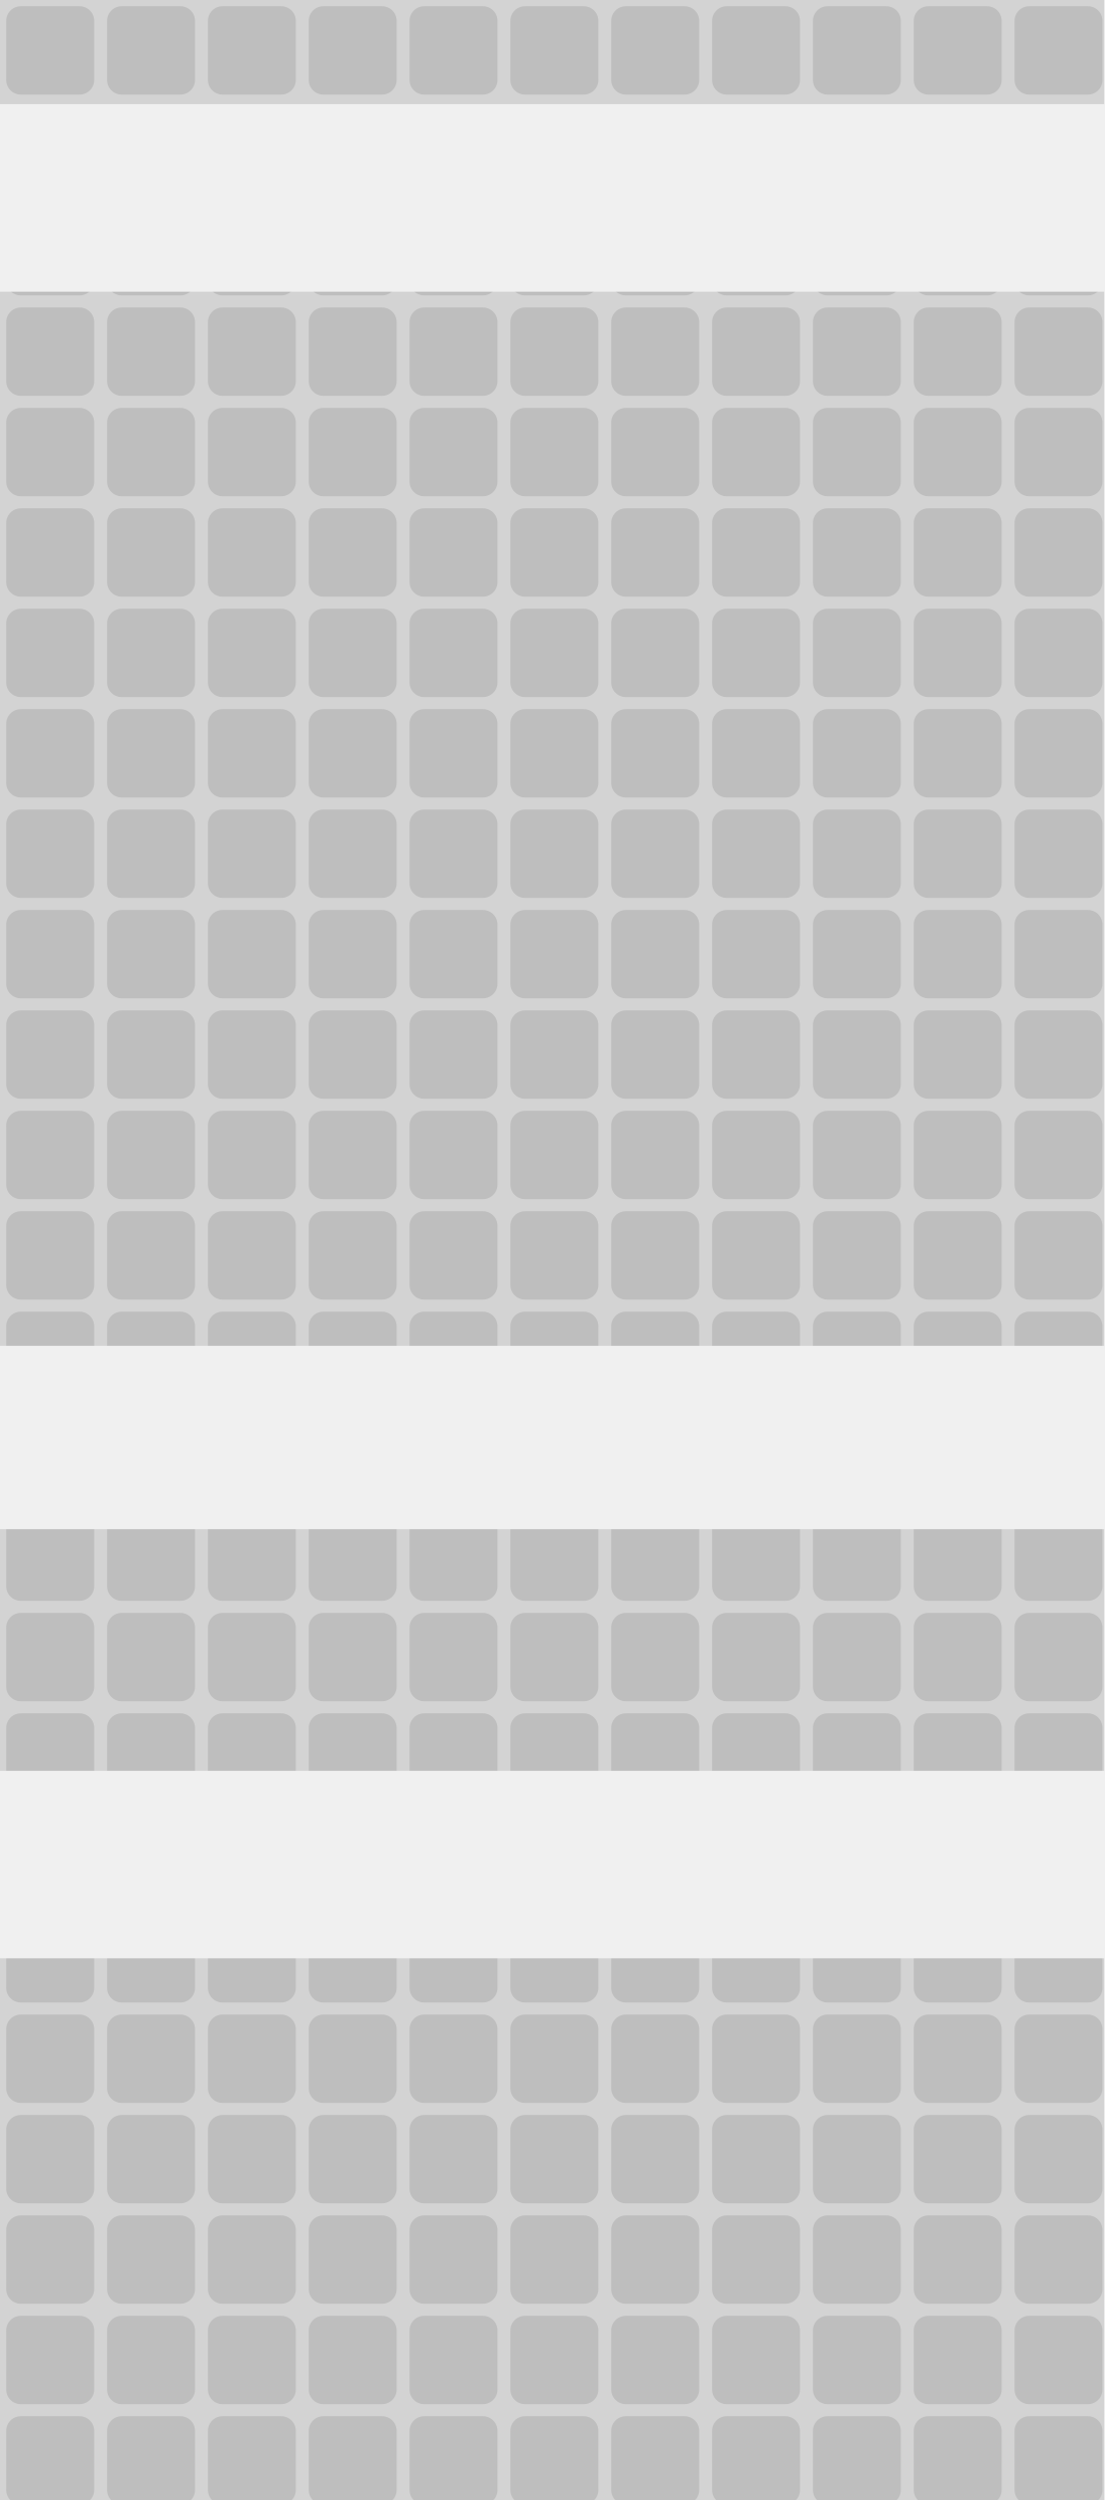
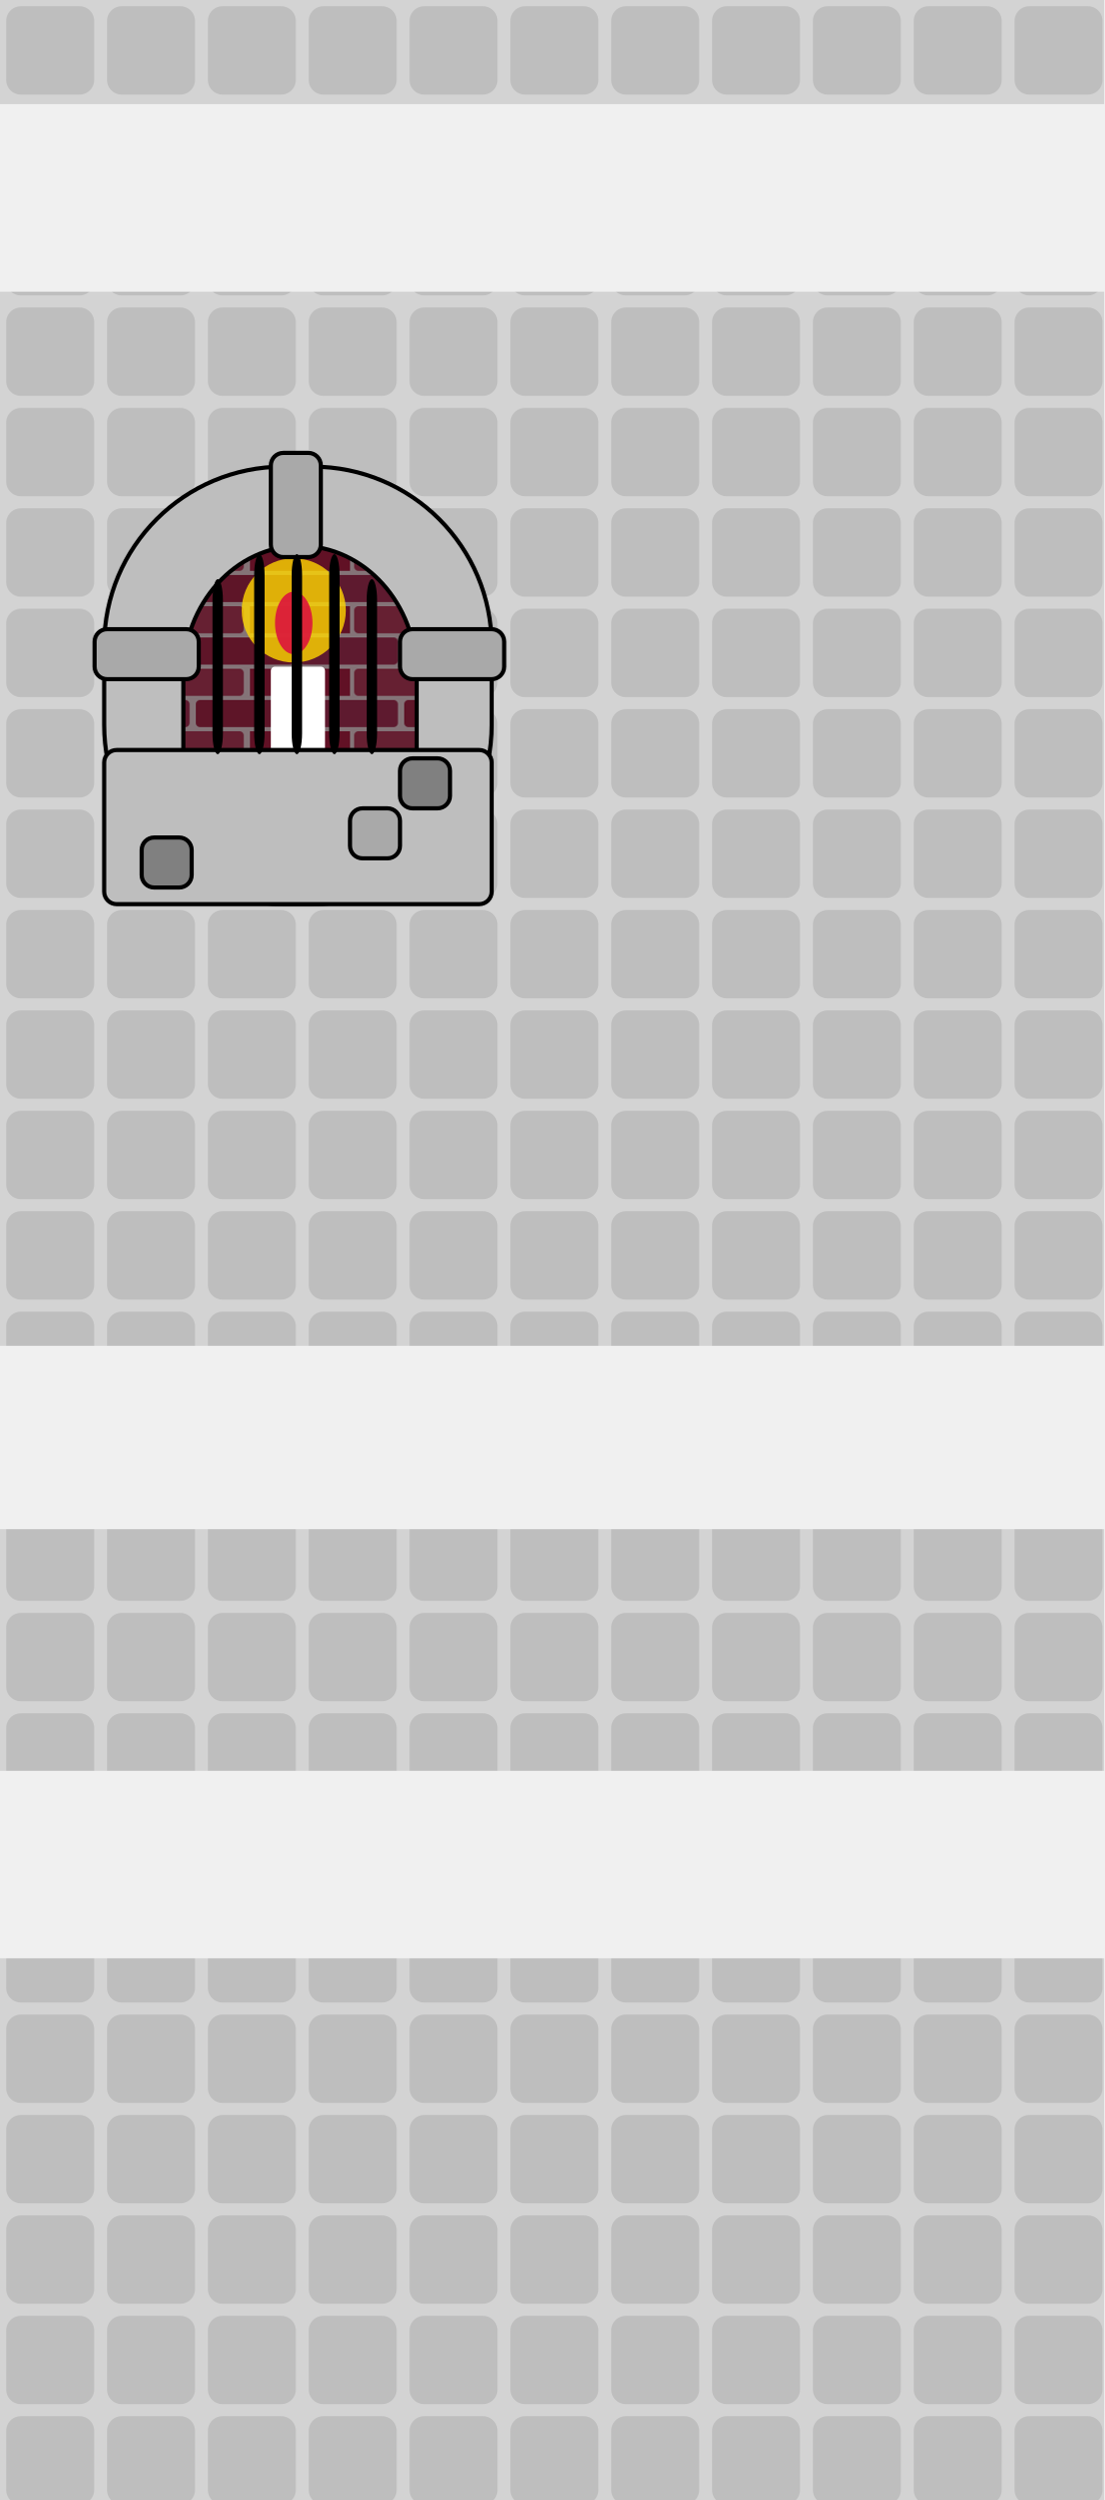
<svg xmlns="http://www.w3.org/2000/svg" width="265" height="600" class="cover6">
  <defs>
+     <pattern id="redBricks" patternUnits="userSpaceOnUse" x="0" y="0" width="50" height="15">
+       <rect width="50" height="15" x="0" y="0" fill="#dcc0c7" />
+       <rect width="23.5" height="6.5" x="0" y="0" rx="1" fill="#9d2c4e" />
+       <rect width="23.5" height="6.5" x="25" y="0" rx="1" fill="#9c2343" />
+       <rect width="12" height="6.5" x="0" y="7.5" fill="#a11d3e" />
+       <rect width="23.5" height="6.5" x="13" y="7.5" rx="1" fill="#aa3553" />
+       <rect width="12" height="6.5" x="38" y="7.5" fill="#a11d3e" />
+     </pattern>
+     <pattern id="windowPattern" patternUnits="userSpaceOnUse" x="22" y="108" width="150" height="160">
+       <rect width="93" height="105" x="3" y="4" fill="#bebebe" rx="43" stroke="black" />
+       <rect width="56" height="83" x="22" y="23" rx="31" stroke="black" fill="url(#redBricks)" />
+       <rect width="56" height="83" x="22" y="23" rx="31" opacity=".4" />
+       <rect width="13" height="22" x="43" y="52" rx="1" fill="white" />
+       <rect width="25" height="25" x="36" y="26" rx="15" fill="gold" opacity=".8" />
+       <rect width="9" height="15" x="44" y="34" rx="15" fill="crimson" opacity=".9" />
+       <rect width="93" height="37" x="3" y="72" fill="#bebebe" rx="3" stroke="black" />
+       <rect width="12" height="25" x="43" y=".7" fill="darkgrey" rx="3" stroke="black" />
+       <rect width="25" height="12" x=".7" y="43" fill="darkgrey" rx="3" stroke="black" />
+       <rect width="25" height="12" x="74" y="43" fill="darkgrey" rx="3" stroke="black" />
+       <rect width="12" height="12" x="74" y="74" fill="grey" rx="3" stroke="black" />
+       <rect width="12" height="12" x="62" y="86" fill="darkgrey" rx="3" stroke="black" />
+       <rect width="12" height="12" x="12" y="93" fill="grey" rx="3" stroke="black" />
+       <rect width="2.5" height="42" x="29" y="31" rx="5" />
+       <rect width="2.5" height="48" x="39" y="25" rx="5" />
+       <rect width="2.5" height="48" x="48" y="25" rx="5" />
+       <rect width="2.5" height="48" x="57" y="25" rx="5" />
+       <rect width="2.5" height="42" x="66" y="31" rx="5" />
+     </pattern>
    <pattern id="floorPattern" patternUnits="userSpaceOnUse" x="0" y="0" height="24.1" width="24.2">
      <rect width="25" height="25" x="0" y="0" fill="lightgrey" />
      <rect width="24.1" height="24.2" x="0" y="0" rx="5" fill="rgb(190, 190, 190)" stroke="lightgrey" stroke-width="3" />
    </pattern>
  </defs>
  <rect width="265" height="25" x="0" y="0" fill="url(#floorPattern)" />
  <rect width="265" height="45" x="0" y="25" opacity="0" />
  <rect width="265" height="253" x="0" y="70" fill="url(#floorPattern)" />
  <rect width="265" height="45" x="0" y="320" opacity="0" />
  <rect width="265" height="58" x="0" y="367" fill="url(#floorPattern)" />
  <rect width="265" height="45" x="0" y="425" opacity="0" />
  <rect width="265" height="130" x="0" y="470" fill="url(#floorPattern)" />
+   <rect width="150" height="160" x="0" y="70" fill="url(#windowPattern)" />
</svg>
